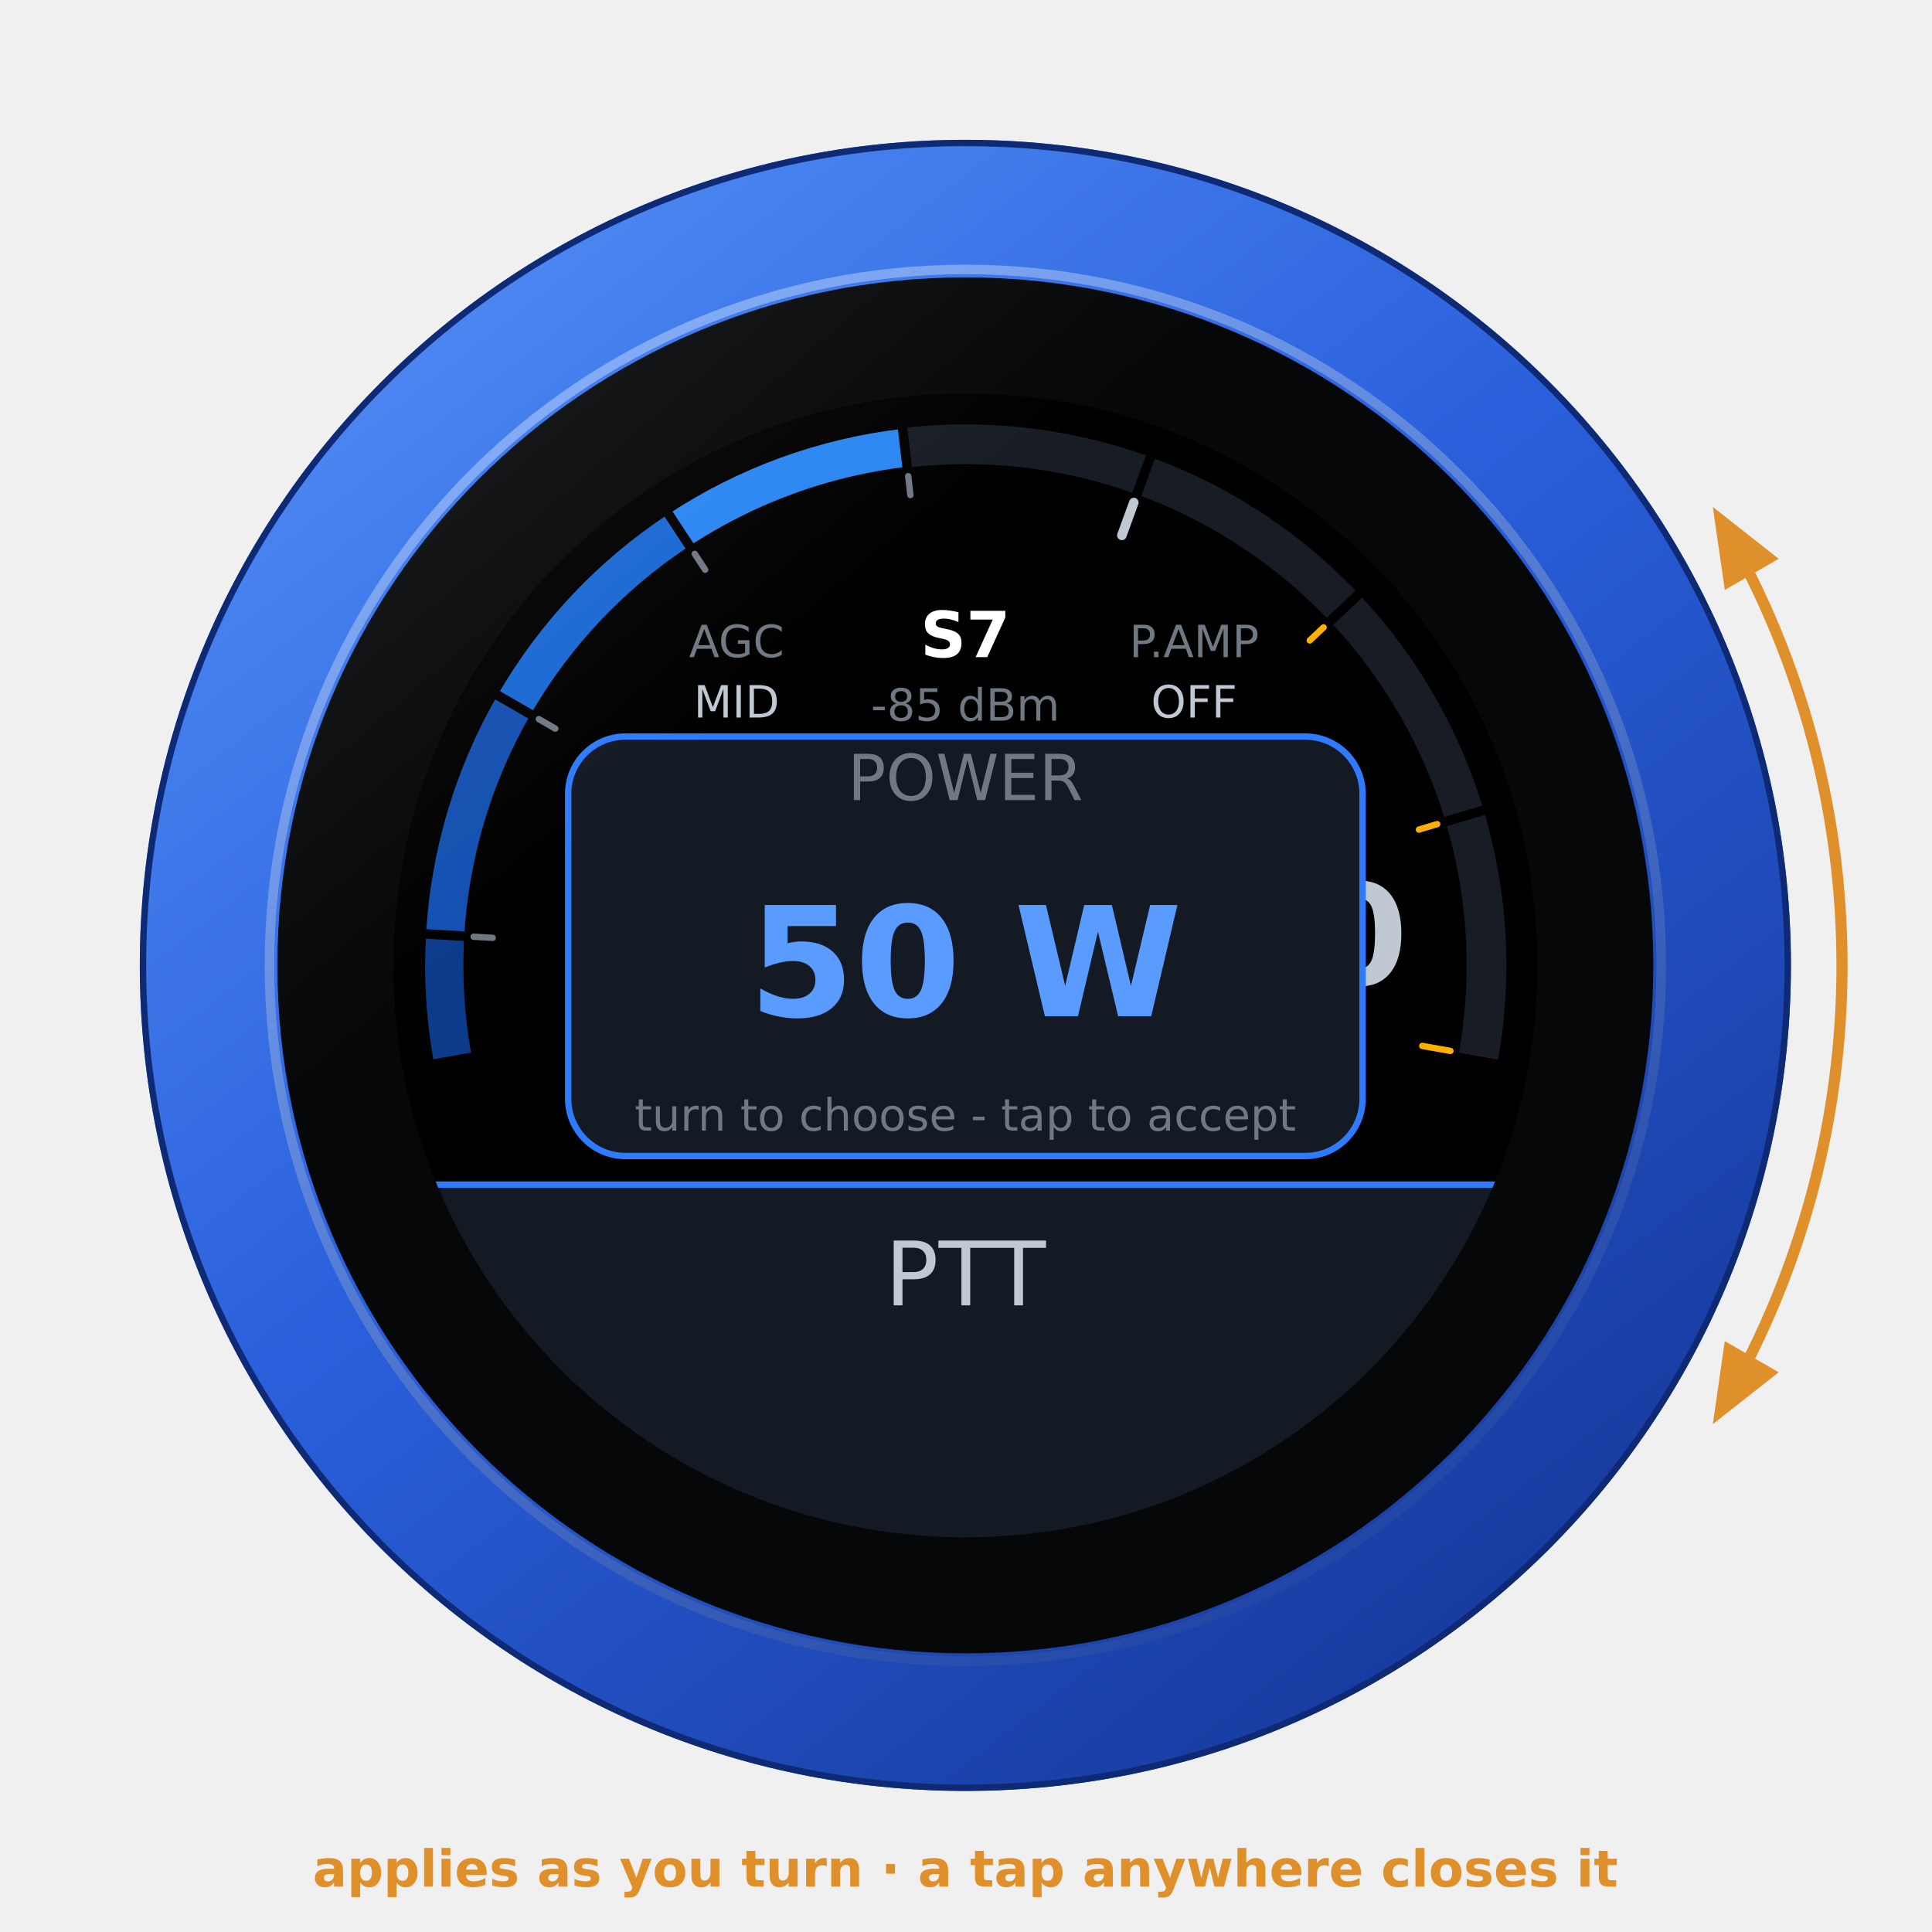
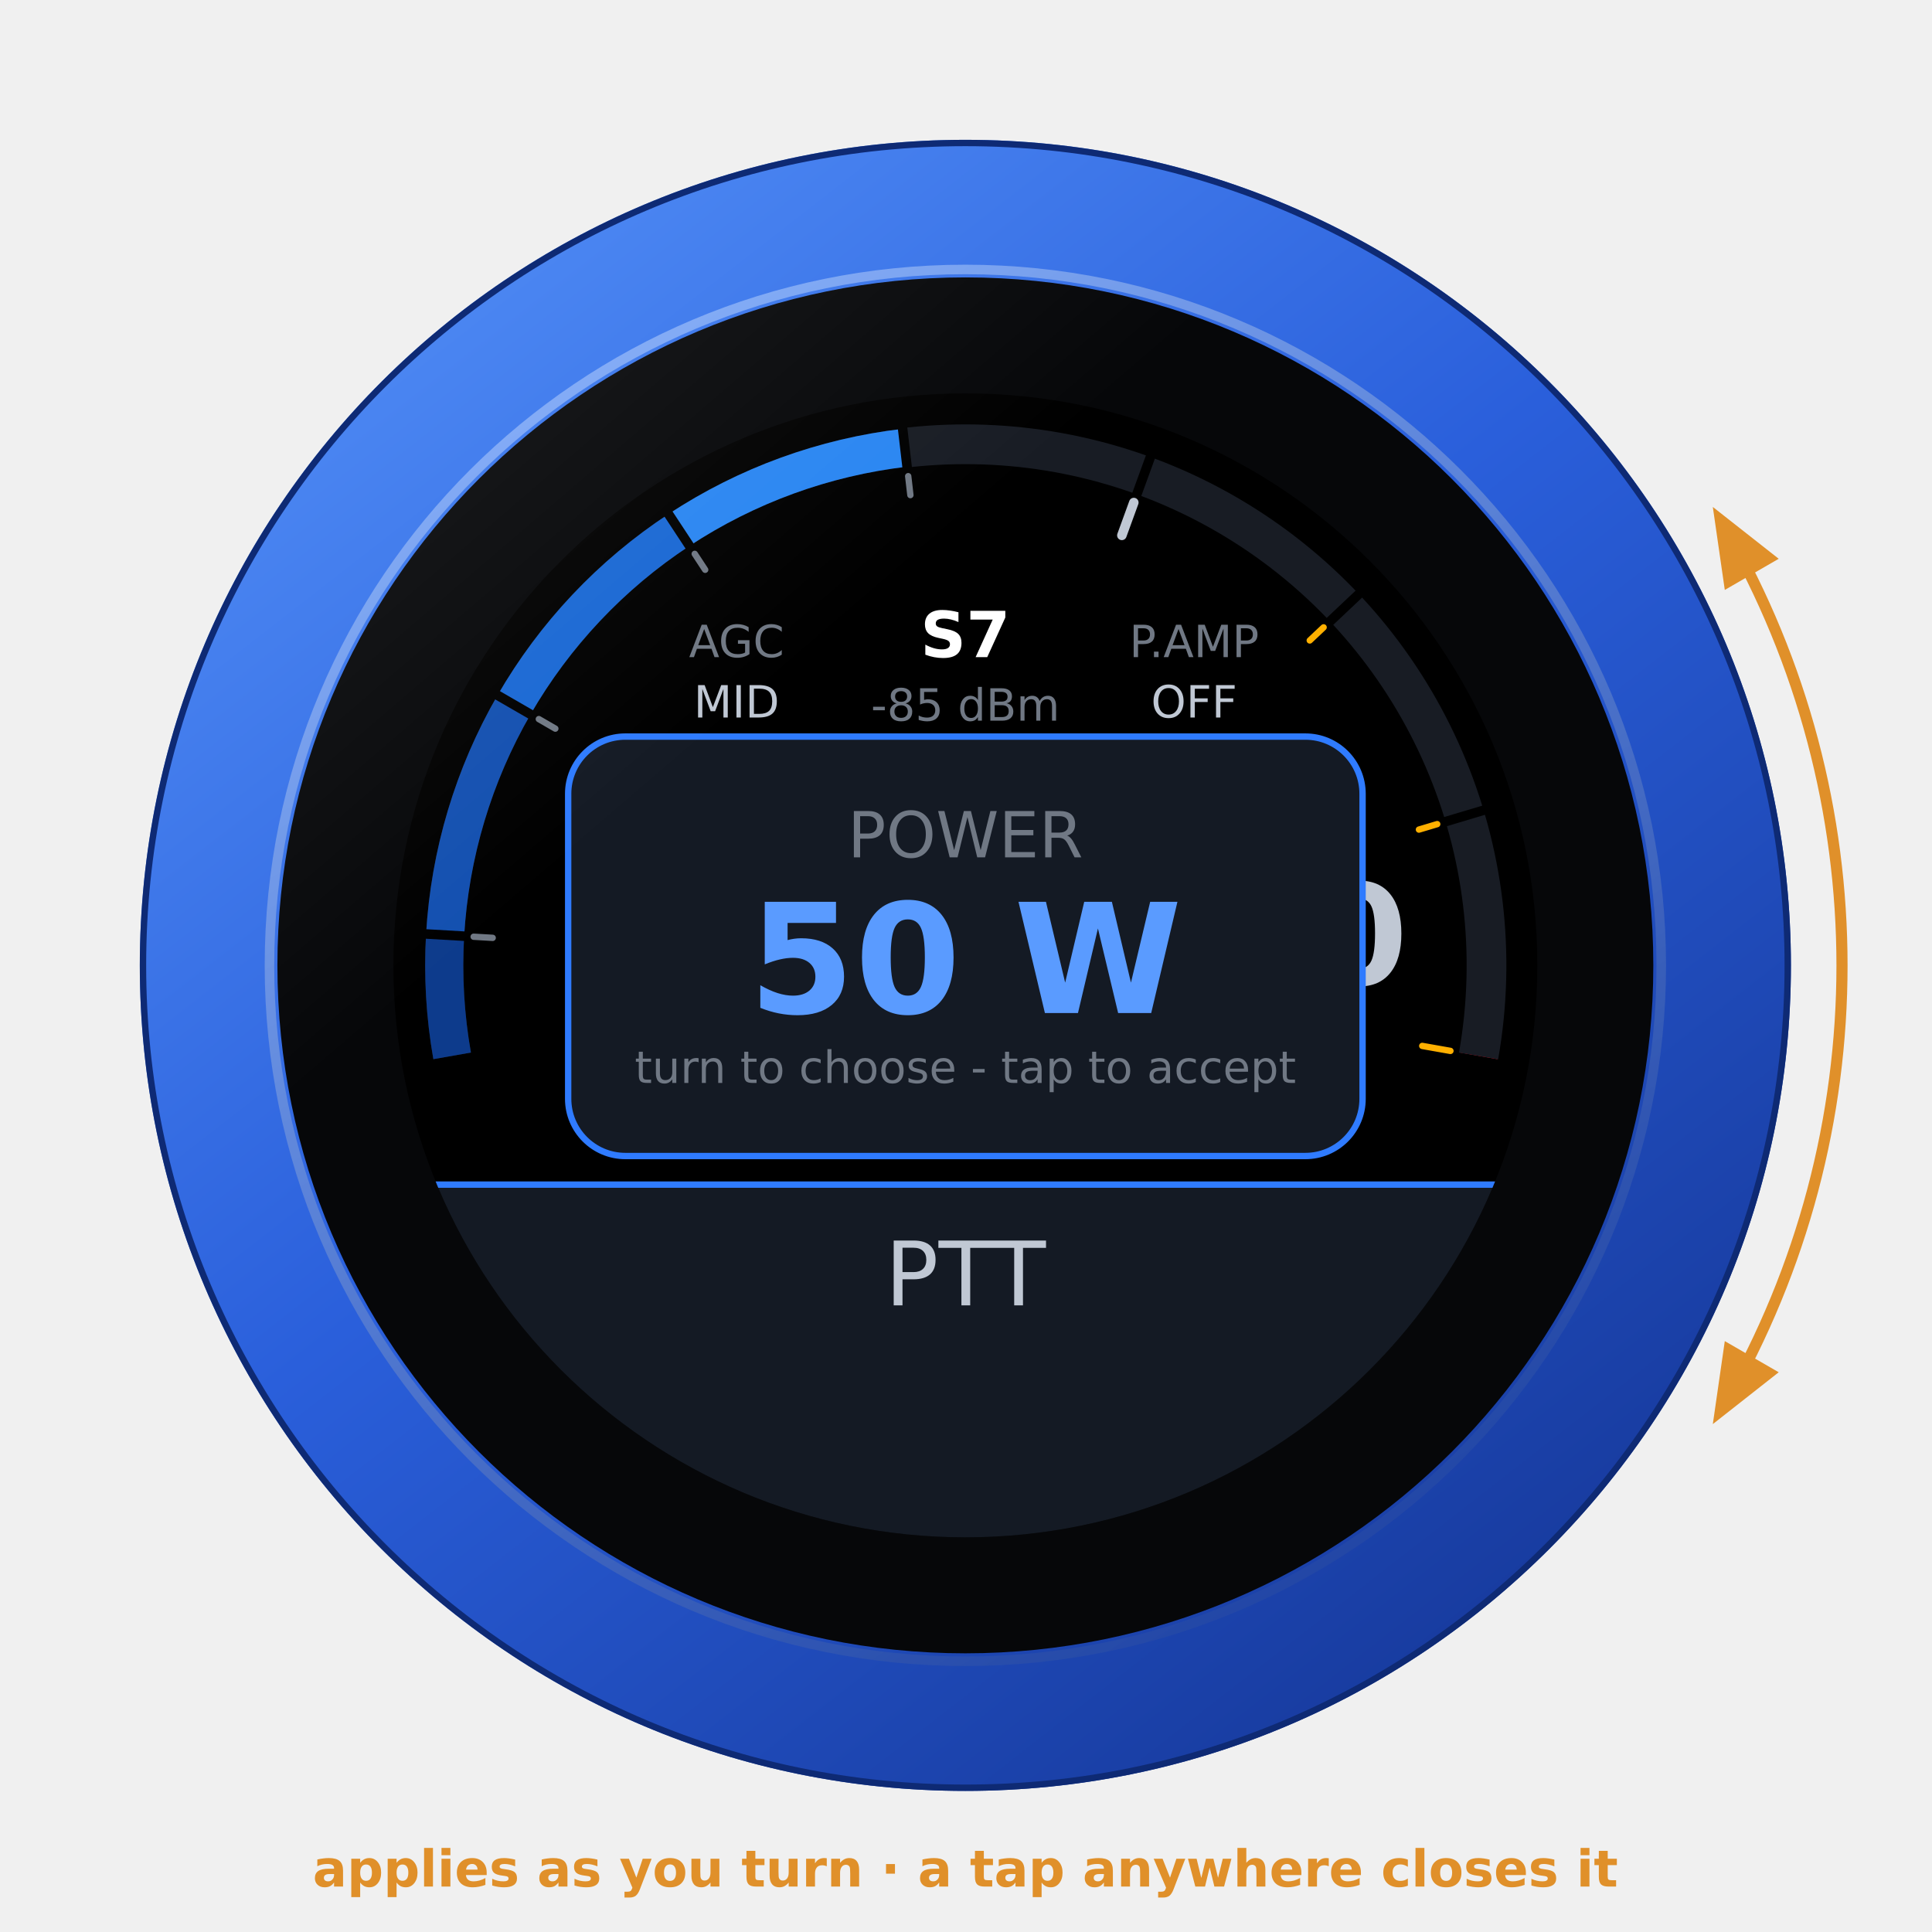
<svg xmlns="http://www.w3.org/2000/svg" viewBox="0 0 608 608" width="608" height="608" role="img" aria-label="POWER, in watts">
  <defs>
    <clipPath id="icom-07-glass">
      <circle cx="180" cy="180" r="180" />
    </clipPath>
    <linearGradient id="icom-07-alu" x1="0.15" y1="0.05" x2="0.85" y2="0.95">
      <stop offset="0" stop-color="#4F8BF5" />
      <stop offset="0.45" stop-color="#2A5FDB" />
      <stop offset="1" stop-color="#16389A" />
    </linearGradient>
    <linearGradient id="icom-07-chamfer" x1="0.2" y1="0" x2="0.8" y2="1">
      <stop offset="0" stop-color="#9CC0FF" />
      <stop offset="1" stop-color="#1B3F9E" />
    </linearGradient>
    <linearGradient id="icom-07-gloss" x1="0" y1="0" x2="0.6" y2="0.7">
      <stop offset="0" stop-color="#FFFFFF" stop-opacity="0.10" />
      <stop offset="0.5" stop-color="#FFFFFF" stop-opacity="0" />
    </linearGradient>
    <linearGradient id="icom-07-upd" x1="0" y1="0" x2="0" y2="1">
      <stop offset="0" stop-color="#262015" />
      <stop offset="1" stop-color="#0C0E13" />
    </linearGradient>
    <marker id="icom-07-arrow" viewBox="0 0 10 10" refX="7" refY="5" markerWidth="7" markerHeight="7" orient="auto-start-reverse">
      <path d="M0,1 L10,5 L0,9 z" fill="#E0902A" />
    </marker>
  </defs>
  <circle cx="303.8" cy="303.8" r="259.8" fill="url(#icom-07-alu)" />
  <circle cx="303.8" cy="303.8" r="258.8" fill="none" stroke="#0E2A74" stroke-width="2" />
  <circle cx="303.8" cy="303.8" r="219.0" fill="none" stroke="url(#icom-07-chamfer)" stroke-width="3" opacity="0.8" />
  <circle cx="303.8" cy="303.8" r="216.5" fill="#060709" />
  <g transform="translate(123.8,123.8)">
    <g clip-path="url(#icom-07-glass)">
      <rect x="0" y="0" width="360" height="360" fill="#000000" />
      <path d="M18.49,208.48 A164.00,164.00 0 1 1 341.51,208.48" fill="none" stroke="#181C24" stroke-width="12" />
      <path d="M18.49,208.48 A164.00,164.00 0 0 1 16.28,170.46" fill="none" stroke="#0D3B8C" stroke-width="12" />
      <path d="M16.28,170.46 A164.00,164.00 0 0 1 37.97,98.00" fill="none" stroke="#1350B0" stroke-width="12" />
      <path d="M37.97,98.00 A164.00,164.00 0 0 1 89.88,42.98" fill="none" stroke="#1A68D4" stroke-width="12" />
      <path d="M89.88,42.98 A164.00,164.00 0 0 1 160.96,17.11" fill="none" stroke="#2A86F2" stroke-width="12" />
      <path d="M160.96,17.11 A164.00,164.00 0 0 1 236.09,25.89" fill="none" stroke="#46A8FF" stroke-width="12" />
      <path d="M236.09,25.89 A164.00,164.00 0 0 1 299.29,67.46" fill="none" stroke="#FF6A5A" stroke-width="12" />
      <path d="M299.29,67.46 A164.00,164.00 0 0 1 337.11,132.96" fill="none" stroke="#FF4040" stroke-width="12" />
      <path d="M337.11,132.96 A164.00,164.00 0 0 1 341.51,208.48" fill="none" stroke="#E60012" stroke-width="12" />
      <path d="M341.51,208.48 A164.00,164.00 0 1 0 18.49,208.48" fill="none" stroke="#181C24" stroke-width="12.5" stroke-dasharray="305.32 582.47" />
      <line x1="23.27" y1="170.87" x2="9.29" y2="170.06" stroke="#000000" stroke-width="3" />
      <line x1="44.03" y1="101.50" x2="31.91" y2="94.50" stroke="#000000" stroke-width="3" />
      <line x1="93.73" y1="48.83" x2="86.03" y2="37.13" stroke="#000000" stroke-width="3" />
      <line x1="161.77" y1="24.06" x2="160.15" y2="10.16" stroke="#000000" stroke-width="3" />
      <line x1="233.70" y1="32.47" x2="238.49" y2="19.31" stroke="#000000" stroke-width="3" />
      <line x1="294.20" y1="72.26" x2="304.38" y2="62.65" stroke="#000000" stroke-width="3" />
      <line x1="330.40" y1="134.97" x2="343.82" y2="130.96" stroke="#000000" stroke-width="3" />
      <line x1="31.25" y1="171.34" x2="25.26" y2="170.99" stroke="#707884" stroke-width="2" stroke-linecap="round" />
      <line x1="50.96" y1="105.50" x2="45.77" y2="102.50" stroke="#707884" stroke-width="2" stroke-linecap="round" />
      <line x1="98.12" y1="55.51" x2="94.83" y2="50.50" stroke="#707884" stroke-width="2" stroke-linecap="round" />
      <line x1="162.70" y1="32.01" x2="162.01" y2="26.05" stroke="#707884" stroke-width="2" stroke-linecap="round" />
      <line x1="229.25" y1="44.68" x2="233.01" y2="34.35" stroke="#C0C8D4" stroke-width="3" stroke-linecap="round" />
      <line x1="288.38" y1="77.75" x2="292.74" y2="73.63" stroke="#FFB000" stroke-width="2" stroke-linecap="round" />
      <line x1="322.74" y1="137.27" x2="328.49" y2="135.55" stroke="#FFB000" stroke-width="2" stroke-linecap="round" />
      <line x1="323.78" y1="205.35" x2="332.65" y2="206.92" stroke="#FFB000" stroke-width="2" stroke-linecap="round" />
      <text x="180.0" y="83.0" font-size="20" fill="#FFFFFF" font-family="DejaVu Sans,Verdana,sans-serif" font-weight="700" text-anchor="middle">S7</text>
      <text x="180.0" y="103.0" font-size="14" fill="#707884" font-family="DejaVu Sans,Verdana,sans-serif" font-weight="400" text-anchor="middle">-85 dBm</text>
      <text x="108.0" y="83.0" font-size="14" fill="#707884" font-family="DejaVu Sans,Verdana,sans-serif" font-weight="400" text-anchor="middle">AGC</text>
      <text x="108.0" y="102.0" font-size="14" fill="#C0C8D4" font-family="DejaVu Sans,Verdana,sans-serif" font-weight="400" text-anchor="middle">MID</text>
      <text x="252.0" y="83.0" font-size="14" fill="#707884" font-family="DejaVu Sans,Verdana,sans-serif" font-weight="400" text-anchor="middle">P.AMP</text>
      <text x="252.0" y="102.0" font-size="14" fill="#C0C8D4" font-family="DejaVu Sans,Verdana,sans-serif" font-weight="400" text-anchor="middle">OFF</text>
      <text x="104.0" y="129.0" font-size="20" fill="#2F7BFF" font-family="DejaVu Sans,Verdana,sans-serif" font-weight="400" text-anchor="middle">40m</text>
      <text x="180.0" y="129.0" font-size="20" fill="#FFFFFF" font-family="DejaVu Sans,Verdana,sans-serif" font-weight="400" text-anchor="middle">LSB</text>
      <text x="256.0" y="129.0" font-size="20" fill="#C0C8D4" font-family="DejaVu Sans,Verdana,sans-serif" font-weight="400" text-anchor="middle">FIL2</text>
      <text x="124.5" y="186.0" font-size="44" fill="#FFFFFF" font-family="DejaVu Sans,Verdana,sans-serif" font-weight="700" text-anchor="middle">7</text>
      <text x="146.5" y="186.0" font-size="44" fill="#707884" font-family="DejaVu Sans,Verdana,sans-serif" font-weight="400" text-anchor="middle">.</text>
      <text x="168.5" y="186.0" font-size="44" fill="#FFFFFF" font-family="DejaVu Sans,Verdana,sans-serif" font-weight="700" text-anchor="middle">1</text>
      <text x="201.5" y="186.0" font-size="44" fill="#FFFFFF" font-family="DejaVu Sans,Verdana,sans-serif" font-weight="700" text-anchor="middle">2</text>
      <text x="234.5" y="186.0" font-size="44" fill="#5A9BFF" font-family="DejaVu Sans,Verdana,sans-serif" font-weight="700" text-anchor="middle">3</text>
      <text x="256.5" y="186.0" font-size="44" fill="#707884" font-family="DejaVu Sans,Verdana,sans-serif" font-weight="400" text-anchor="middle">.</text>
      <text x="276.0" y="186.0" font-size="44" fill="#C0C8D4" font-family="DejaVu Sans,Verdana,sans-serif" font-weight="700" text-anchor="middle">0</text>
      <text x="304.0" y="186.0" font-size="44" fill="#C0C8D4" font-family="DejaVu Sans,Verdana,sans-serif" font-weight="700" text-anchor="middle">0</text>
      <rect x="222.5" y="196" width="24" height="3" fill="#2F7BFF" />
      <text x="82.0" y="227.0" font-size="20" fill="#2F7BFF" font-family="DejaVu Sans,Verdana,sans-serif" font-weight="400" text-anchor="middle">1 kHz</text>
      <text x="156.0" y="227.0" font-size="14" fill="#3A4048" font-family="DejaVu Sans,Verdana,sans-serif" font-weight="400" text-anchor="middle">RIT 0</text>
      <g transform="translate(206.1,216.0)" fill="#C0C8D4">
        <path d="M0,3.5 h3 l4,-3.5 v11 l-4,-3.5 h-3 z" />
        <path d="M9,3 a3.2,3.2 0 0 1 0,5" fill="none" stroke="#C0C8D4" stroke-width="1.6" stroke-linecap="round" />
      </g>
      <text x="221.1" y="227.0" font-size="14" fill="#C0C8D4" font-family="DejaVu Sans,Verdana,sans-serif" font-weight="400" text-anchor="start">40</text>
      <g transform="translate(263.9,215.0)" fill="#C0C8D4">
        <rect x="2.5" y="0" width="5" height="8" rx="2.5" />
        <path d="M0.8,5.5 a4.2,4.2 0 0 0 8.4,0" fill="none" stroke="#C0C8D4" stroke-width="1.5" stroke-linecap="round" />
        <rect x="4.3" y="9.6" width="1.4" height="2.4" />
        <rect x="2.2" y="11.6" width="5.6" height="1.4" rx="0.7" />
      </g>
      <text x="278.9" y="227.0" font-size="14" fill="#C0C8D4" font-family="DejaVu Sans,Verdana,sans-serif" font-weight="400" text-anchor="start">100</text>
      <rect x="0" y="248" width="360" height="112" fill="#141A24" />
      <line x1="0" y1="249" x2="360" y2="249" stroke="#2F7BFF" stroke-width="2" />
      <text x="180.0" y="287.0" font-size="28" fill="#C0C8D4" font-family="DejaVu Sans,Verdana,sans-serif" font-weight="500" text-anchor="middle" xml:space="preserve">PTT</text>
      <rect x="55" y="108" width="250" height="132" rx="18" fill="#141A24" stroke="#2F7BFF" stroke-width="2" />
-       <text x="180.0" y="128.0" font-size="20" fill="#707884" font-family="DejaVu Sans,Verdana,sans-serif" font-weight="400" text-anchor="middle">POWER</text>
-       <text x="180.0" y="196.0" font-size="48" fill="#5A9BFF" font-family="DejaVu Sans,Verdana,sans-serif" font-weight="600" text-anchor="middle">50 W</text>
-       <text x="180.0" y="232.0" font-size="14" fill="#707884" font-family="DejaVu Sans,Verdana,sans-serif" font-weight="400" text-anchor="middle">turn to choose  -  tap to accept</text>
+       <text x="180.0" y="146.0" font-size="20" fill="#707884" font-family="DejaVu Sans,Verdana,sans-serif" font-weight="400" text-anchor="middle">POWER</text>
+       <text x="180.0" y="195.0" font-size="48" fill="#5A9BFF" font-family="DejaVu Sans,Verdana,sans-serif" font-weight="600" text-anchor="middle" textLength="127" lengthAdjust="spacingAndGlyphs">50 W</text>
+       <text x="180.0" y="217.0" font-size="14" fill="#707884" font-family="DejaVu Sans,Verdana,sans-serif" font-weight="400" text-anchor="middle">turn to choose  -  tap to accept</text>
    </g>
  </g>
  <circle cx="303.8" cy="303.8" r="216.5" fill="url(#icom-07-gloss)" />
  <path d="M542.7,165.9 A275.8,275.8 0 0 1 542.7,441.8" fill="none" stroke="#E0902A" stroke-width="3.5" stroke-linecap="round" marker-start="url(#icom-07-arrow)" marker-end="url(#icom-07-arrow)" />
  <text x="303.8" y="593.7" font-size="16" fill="#E0902A" font-family="DejaVu Sans,Verdana,sans-serif" font-weight="700" text-anchor="middle">applies as you turn  ·  a tap anywhere closes it</text>
</svg>
